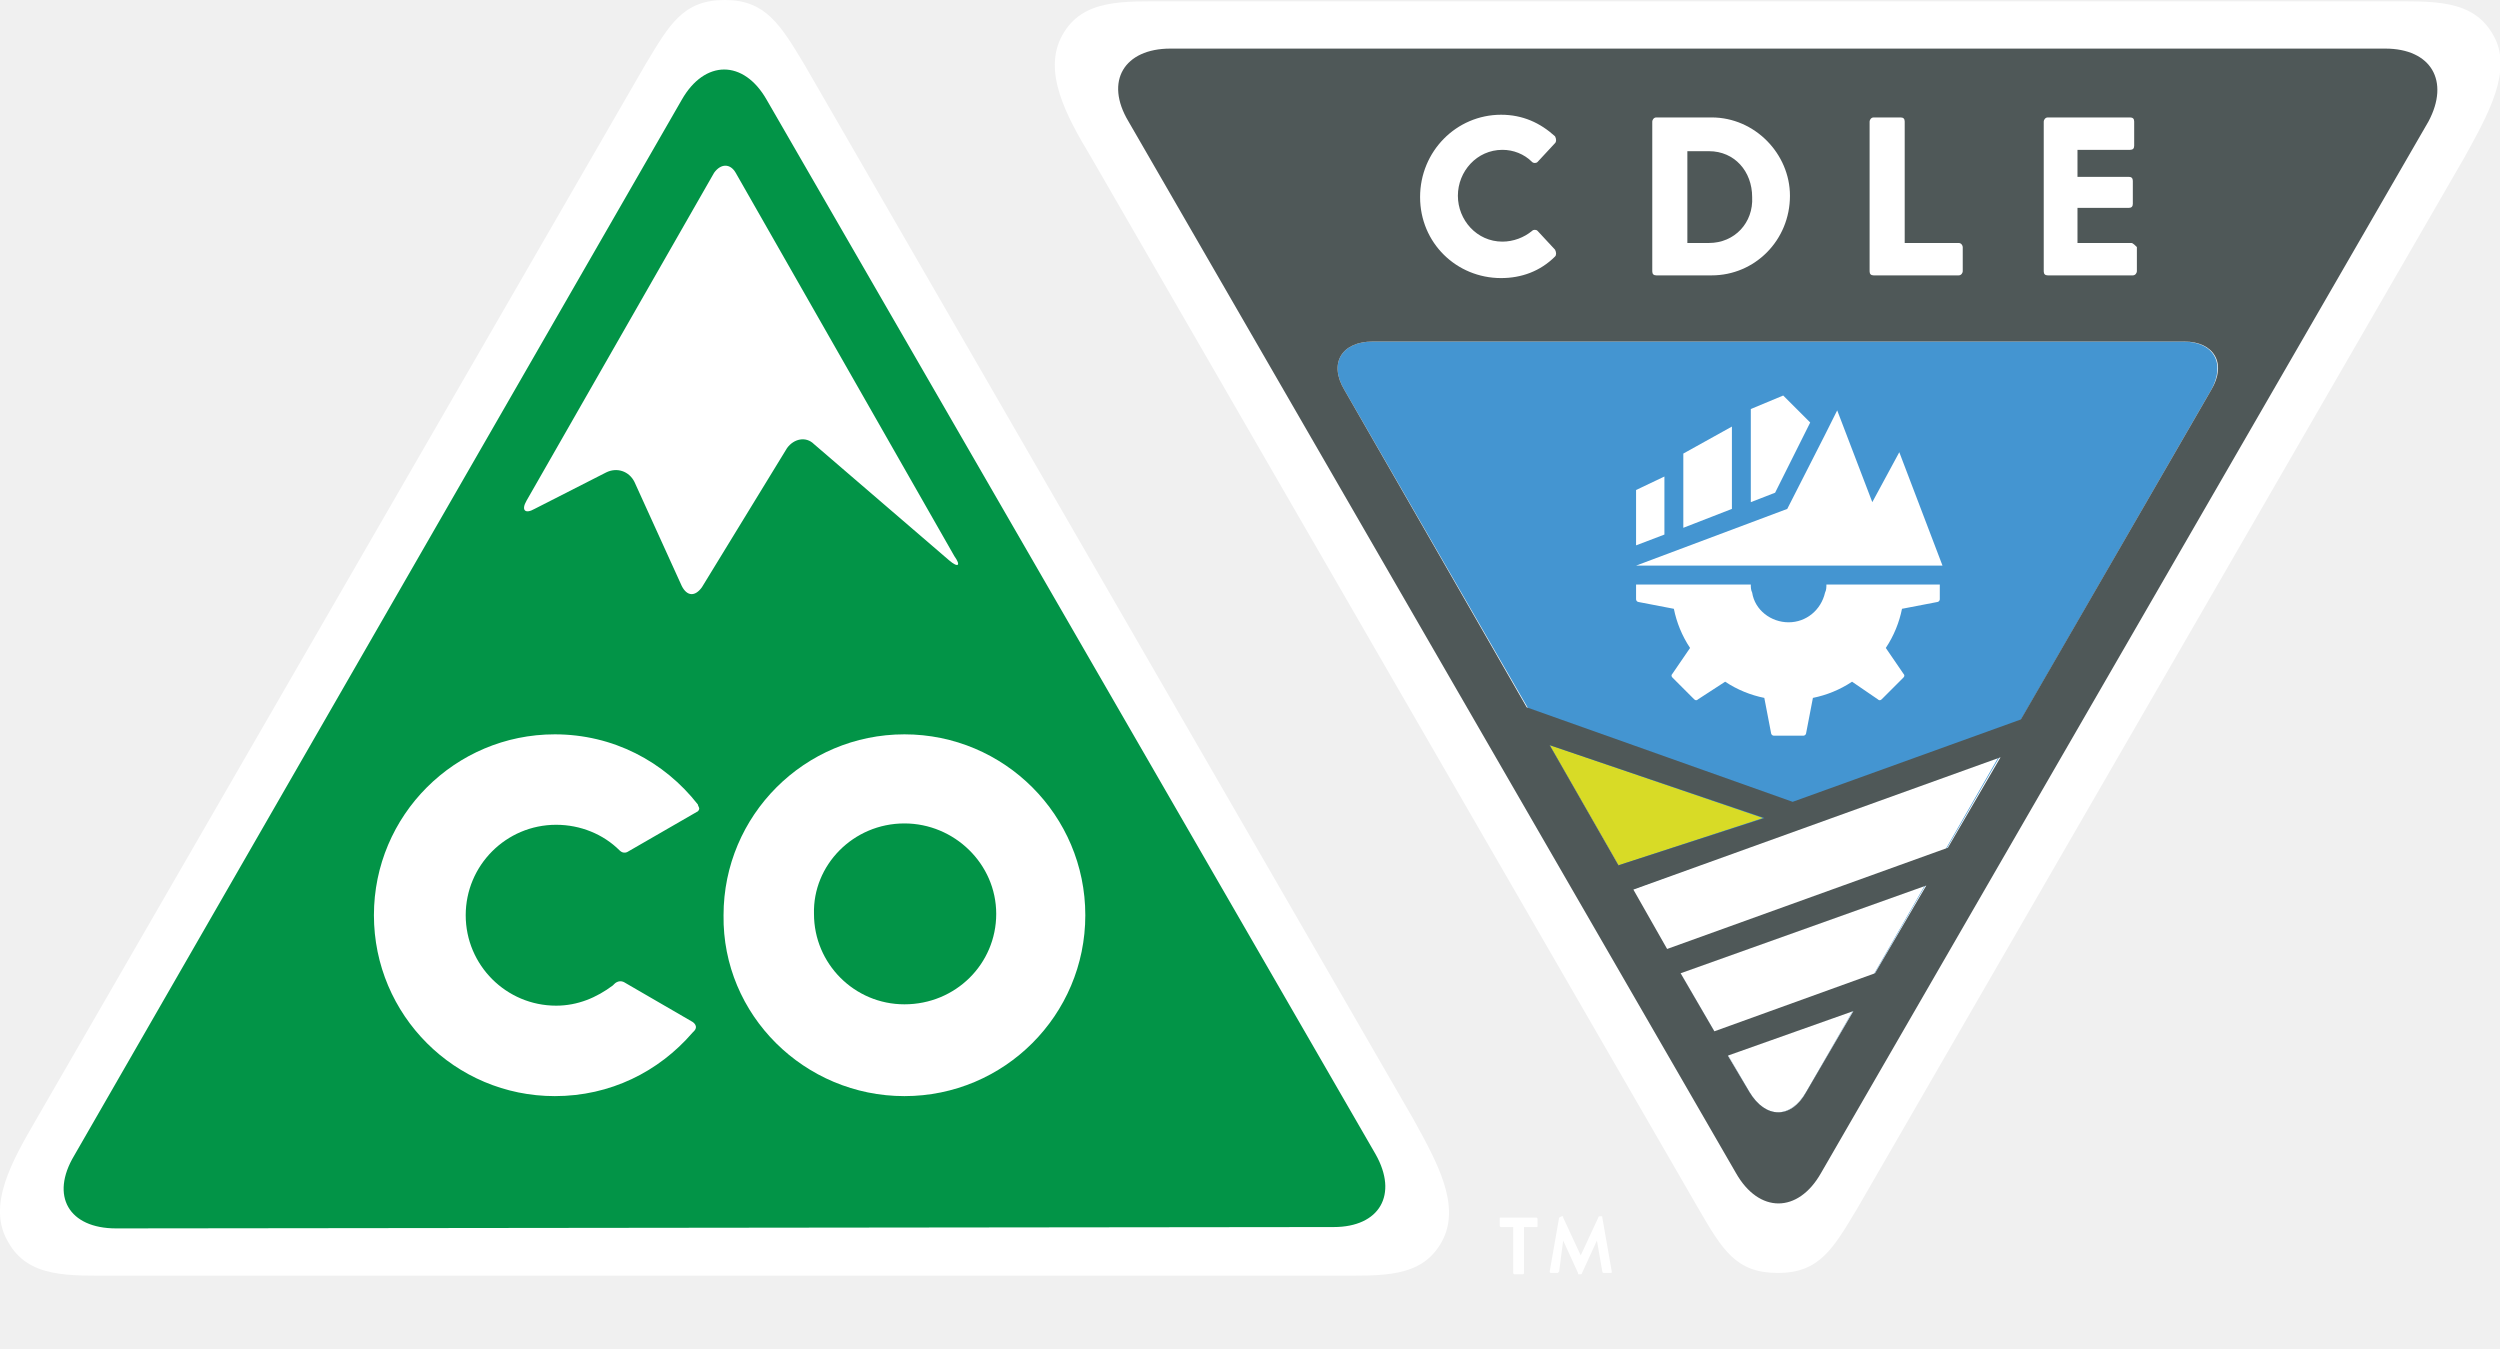
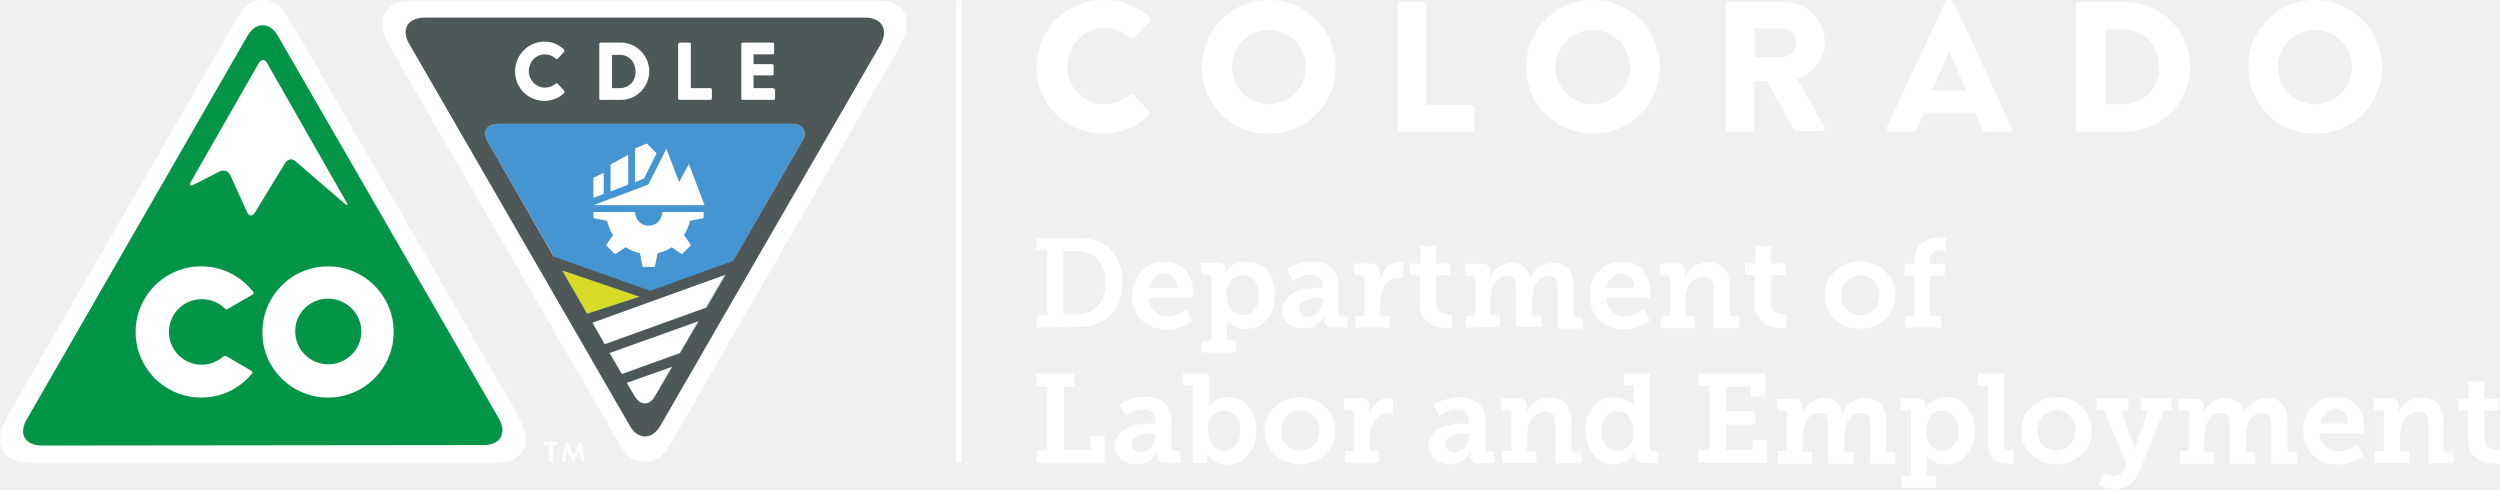
- <svg xmlns="http://www.w3.org/2000/svg" version="1.1" id="Layer_1" x="0px" y="0px" viewBox="0 0 185.2 99.9" style="enable-background:new 0 0 185.2 99.9;" xml:space="preserve">
+ <svg xmlns="http://www.w3.org/2000/svg" version="1.1" id="Layer_1" x="0px" y="0px" viewBox="0 0 510.6 99.9" style="enable-background:new 0 0 510.6 99.9;" xml:space="preserve">
  <style type="text/css">
	.st0{fill:#FFFFFF;}
	.st1{fill:#4495D1;}
	.st2{fill:#D8DB26;}
	.st3{fill:#4F5858;}
	.st4{fill:#029447;}
</style>
  <g id="logo_lockups">
</g>
-   <path class="st0" d="M184.7,2.6c-1.5-2.7-4.5-2.5-8-2.5h-90c-3.5,0-6.5-0.2-8,2.5s0.3,6,2.1,9l45,77.9c1.8,3.1,2.8,4.8,5.9,4.8  s4.1-1.8,5.9-4.8l45-77.9C184.3,8.5,186.2,5.2,184.7,2.6z" />
-   <g>
+   <g id="width_guide">
    <g>
-       <path class="st1" d="M161.7,25.3c2.3,0,3.2,1.6,2.1,3.6l-30,52c-1.2,2-3,2-4.2,0l-30-52c-1.2-2-0.2-3.6,2.1-3.6    C101.7,25.3,161.7,25.3,161.7,25.3z" />
-       <polygon class="st2" points="114.8,55.2 119.9,64.1 130.6,60.6   " />
-       <path class="st0" d="M120.9,65.9l8.7,15c1.2,2,3,2,4.2,0L148.1,56L120.9,65.9z" />
-       <path class="st3" d="M176.7,3.6h-90c-3.4,0-4.9,2.4-3.1,5.4l45,77.9c1.7,3,4.6,3,6.3,0l45-77.9C181.5,6,180.1,3.6,176.7,3.6     M138.9,72.1L127,76.4l-2.5-4.3l18.2-6.5L138.9,72.1z M144.3,62.8l-20.8,7.5l-2.5-4.4l27.2-9.8L144.3,62.8z M119.9,64.1l-5.1-8.9    l15.9,5.4L119.9,64.1z M133.8,80.9c-1.1,2-3,2-4.2,0l-1.6-2.7l9.3-3.3L133.8,80.9z M163.8,28.9l-14.1,24.4l-16.9,6.1l-19.7-7    L99.6,28.9c-1.2-2-0.2-3.6,2.1-3.6h60.1C164,25.3,165,26.9,163.8,28.9" />
+       <path class="st0" d="M184.7,2.6c-1.5-2.7-4.5-2.5-8-2.5h-90c-3.5,0-6.5-0.2-8,2.5s0.3,6,2.1,9l45,77.9c1.8,3.1,2.8,4.8,5.9,4.8    s4.1-1.8,5.9-4.8l45-77.9C184.3,8.5,186.2,5.2,184.7,2.6z" />
      <g>
-         <polygon class="st0" points="134.1,31.3 131.5,36.5 129.7,37.2 129.7,30.3 132.1,29.3    " />
-         <polygon class="st0" points="128.3,31.6 128.3,37.7 124.7,39.1 124.7,33.6    " />
-         <polygon class="st0" points="123.3,35.3 123.3,39.6 121.2,40.4 121.2,36.3    " />
-         <path class="st0" d="M135.3,43.3c0,0.2,0,0.4-0.1,0.6c-0.3,1.3-1.4,2.2-2.7,2.2s-2.5-0.9-2.7-2.2c-0.1-0.2-0.1-0.4-0.1-0.6h-8.5     v1.1c0,0.1,0.1,0.2,0.2,0.2l2.6,0.5c0.2,1,0.6,2,1.2,2.9l-1.3,1.9c-0.1,0.1-0.1,0.2,0,0.3l1.6,1.6c0.1,0.1,0.2,0.1,0.3,0l2-1.3     c0.9,0.6,1.9,1,2.9,1.2l0.5,2.6c0,0.1,0.1,0.2,0.2,0.2h2.2c0.1,0,0.2-0.1,0.2-0.2l0.5-2.6c1-0.2,2-0.6,2.9-1.2l1.9,1.3     c0.1,0.1,0.2,0.1,0.3,0l1.6-1.6c0.1-0.1,0.1-0.2,0-0.3l-1.3-1.9c0.6-0.9,1-1.9,1.2-2.9l2.6-0.5c0.1,0,0.2-0.1,0.2-0.2v-1.1H135.3     z" />
-         <polygon class="st0" points="143.9,41.9 121.2,41.9 132.4,37.7 135.2,32.2 136.1,30.4 138.7,37.2 140.7,33.5    " />
+         <g>
+           <path class="st1" d="M161.7,25.3c2.3,0,3.2,1.6,2.1,3.6l-30,52c-1.2,2-3,2-4.2,0l-30-52c-1.2-2-0.2-3.6,2.1-3.6      C101.7,25.3,161.7,25.3,161.7,25.3z" />
+           <polygon class="st2" points="114.8,55.2 119.9,64.1 130.6,60.6     " />
+           <path class="st0" d="M120.9,65.9l8.7,15c1.2,2,3,2,4.2,0L148.1,56L120.9,65.9z" />
+           <path class="st3" d="M176.7,3.6h-90c-3.4,0-4.9,2.4-3.1,5.4l45,77.9c1.7,3,4.6,3,6.3,0l45-77.9C181.5,6,180.1,3.6,176.7,3.6       M138.9,72.1L127,76.4l-2.5-4.3l18.2-6.5L138.9,72.1z M144.3,62.8l-20.8,7.5l-2.5-4.4l27.2-9.8L144.3,62.8z M119.9,64.1      l-5.1-8.9l15.9,5.4L119.9,64.1z M133.8,80.9c-1.1,2-3,2-4.2,0l-1.6-2.7l9.3-3.3L133.8,80.9z M163.8,28.9l-14.1,24.4l-16.9,6.1      l-19.7-7L99.6,28.9c-1.2-2-0.2-3.6,2.1-3.6h60.1C164,25.3,165,26.9,163.8,28.9" />
+           <g>
+             <polygon class="st0" points="134.1,31.3 131.5,36.5 129.7,37.2 129.7,30.3 132.1,29.3      " />
+             <polygon class="st0" points="128.3,31.6 128.3,37.7 124.7,39.1 124.7,33.6      " />
+             <polygon class="st0" points="123.3,35.3 123.3,39.6 121.2,40.4 121.2,36.3      " />
+             <path class="st0" d="M135.3,43.3c0,0.2,0,0.4-0.1,0.6c-0.3,1.3-1.4,2.2-2.7,2.2s-2.5-0.9-2.7-2.2c-0.1-0.2-0.1-0.4-0.1-0.6       h-8.5v1.1c0,0.1,0.1,0.2,0.2,0.2l2.6,0.5c0.2,1,0.6,2,1.2,2.9l-1.3,1.9c-0.1,0.1-0.1,0.2,0,0.3l1.6,1.6c0.1,0.1,0.2,0.1,0.3,0       l2-1.3c0.9,0.6,1.9,1,2.9,1.2l0.5,2.6c0,0.1,0.1,0.2,0.2,0.2h2.2c0.1,0,0.2-0.1,0.2-0.2l0.5-2.6c1-0.2,2-0.6,2.9-1.2l1.9,1.3       c0.1,0.1,0.2,0.1,0.3,0l1.6-1.6c0.1-0.1,0.1-0.2,0-0.3l-1.3-1.9c0.6-0.9,1-1.9,1.2-2.9l2.6-0.5c0.1,0,0.2-0.1,0.2-0.2v-1.1       H135.3z" />
+             <polygon class="st0" points="143.9,41.9 121.2,41.9 132.4,37.7 135.2,32.2 136.1,30.4 138.7,37.2 140.7,33.5      " />
+           </g>
+         </g>
+         <g>
+           <path class="st0" d="M111.3,11.1c0.8,0,1.6,0.3,2.2,0.9c0.1,0.1,0.3,0.1,0.4,0l1.3-1.4c0.1-0.1,0.1-0.3,0-0.5      c-1.1-1-2.4-1.6-4-1.6c-3.3,0-6,2.7-6,6.1s2.7,6,6,6c1.5,0,2.9-0.5,4-1.6c0.1-0.1,0.1-0.3,0-0.5l-1.3-1.4      c-0.1-0.1-0.3-0.1-0.4,0c-0.6,0.5-1.4,0.8-2.2,0.8c-1.9,0-3.3-1.6-3.3-3.4S109.4,11.1,111.3,11.1z" />
+           <path class="st0" d="M145.1,18h-4V9c0-0.2-0.1-0.3-0.3-0.3h-2c-0.2,0-0.3,0.2-0.3,0.3v11.1c0,0.2,0.1,0.3,0.3,0.3h6.3      c0.2,0,0.3-0.2,0.3-0.3v-1.8C145.4,18.2,145.3,18,145.1,18z" />
+           <path class="st0" d="M126.8,8.7h-4.1c-0.2,0-0.3,0.2-0.3,0.3v11.1c0,0.2,0.1,0.3,0.3,0.3h4.1c3.2,0,5.8-2.6,5.8-5.9      C132.6,11.4,130,8.7,126.8,8.7z M126.6,18H125v-6.8h1.6c1.9,0,3.2,1.5,3.2,3.4C129.9,16.5,128.5,18,126.6,18z" />
+           <path class="st0" d="M157.9,18h-4v-2.6h3.8c0.2,0,0.3-0.1,0.3-0.3v-1.7c0-0.2-0.1-0.3-0.3-0.3h-3.8v-2h3.9      c0.2,0,0.3-0.1,0.3-0.3V9c0-0.2-0.1-0.3-0.3-0.3h-4.2h-1.8h-0.1c-0.2,0-0.3,0.2-0.3,0.3v11.1c0,0.2,0.1,0.3,0.3,0.3h6.3      c0.2,0,0.3-0.2,0.3-0.3v-1.8C158.2,18.2,158,18,157.9,18z" />
+         </g>
      </g>
-     </g>
-     <g>
-       <path class="st0" d="M111.3,11.1c0.8,0,1.6,0.3,2.2,0.9c0.1,0.1,0.3,0.1,0.4,0l1.3-1.4c0.1-0.1,0.1-0.3,0-0.5    c-1.1-1-2.4-1.6-4-1.6c-3.3,0-6,2.7-6,6.1s2.7,6,6,6c1.5,0,2.9-0.5,4-1.6c0.1-0.1,0.1-0.3,0-0.5l-1.3-1.4c-0.1-0.1-0.3-0.1-0.4,0    c-0.6,0.5-1.4,0.8-2.2,0.8c-1.9,0-3.3-1.6-3.3-3.4S109.4,11.1,111.3,11.1z" />
-       <path class="st0" d="M145.1,18h-4V9c0-0.2-0.1-0.3-0.3-0.3h-2c-0.2,0-0.3,0.2-0.3,0.3v11.1c0,0.2,0.1,0.3,0.3,0.3h6.3    c0.2,0,0.3-0.2,0.3-0.3v-1.8C145.4,18.2,145.3,18,145.1,18z" />
-       <path class="st0" d="M126.8,8.7h-4.1c-0.2,0-0.3,0.2-0.3,0.3v11.1c0,0.2,0.1,0.3,0.3,0.3h4.1c3.2,0,5.8-2.6,5.8-5.9    C132.6,11.4,130,8.7,126.8,8.7z M126.6,18H125v-6.8h1.6c1.9,0,3.2,1.5,3.2,3.4C129.9,16.5,128.5,18,126.6,18z" />
-       <path class="st0" d="M157.9,18h-4v-2.6h3.8c0.2,0,0.3-0.1,0.3-0.3v-1.7c0-0.2-0.1-0.3-0.3-0.3h-3.8v-2h3.9c0.2,0,0.3-0.1,0.3-0.3    V9c0-0.2-0.1-0.3-0.3-0.3h-4.2h-1.8h-0.1c-0.2,0-0.3,0.2-0.3,0.3v11.1c0,0.2,0.1,0.3,0.3,0.3h6.3c0.2,0,0.3-0.2,0.3-0.3v-1.8    C158.2,18.2,158,18,157.9,18z" />
+       <g>
+         <path class="st0" d="M112.1,90.9h-0.9c-0.1,0-0.1-0.1-0.1-0.1v-0.5c0-0.1,0-0.1,0.1-0.1h2.6c0.1,0,0.1,0.1,0.1,0.1v0.5     c0,0.1,0,0.1-0.1,0.1h-0.9v3.4c0,0.1-0.1,0.1-0.1,0.1h-0.6c-0.1,0-0.1-0.1-0.1-0.1V90.9z" />
+         <path class="st0" d="M115.5,90.2C115.5,90.1,115.5,90.1,115.5,90.2l0.2-0.1c0.1,0,0.1,0,0.1,0.1l1.3,2.8l0,0l1.3-2.8     c0,0,0-0.1,0.1-0.1h0.1c0.1,0,0.1,0,0.1,0.1l0.7,4c0,0.1,0,0.1-0.1,0.1h-0.5c-0.1,0-0.1-0.1-0.1-0.1l-0.4-2.3l0,0l-1.1,2.4     c0,0,0,0.1-0.1,0.1H117c-0.1,0-0.1,0-0.1-0.1l-1.1-2.4l0,0l-0.3,2.3l-0.1,0.1h-0.5c-0.1,0-0.1-0.1-0.1-0.1L115.5,90.2z" />
+       </g>
+       <g>
+         <path class="st0" d="M104.7,82.9L59.6,4.8c-1.8-3-2.9-4.8-5.9-4.8c-3.1,0-4.1,1.8-5.9,4.8L2.7,82.9C0.9,86-1,89.3,0.6,92     c1.5,2.7,4.5,2.5,8,2.5h90.2c3.6,0,6.5,0.2,8-2.5C108.3,89.3,106.4,86,104.7,82.9z M102.6,88.1c0-0.8-0.2-1.7-0.7-2.6L56.8,7.4     c-1.7-3-4.6-3-6.3,0L5.4,85.5c-0.3,0.6-0.5,1.1-0.6,1.6c-0.1,0.3-0.1,0.7-0.1,1c0-0.3,0-0.6,0.1-1c0.1-0.5,0.3-1.1,0.6-1.6     L50.5,7.4c0.9-1.5,2-2.2,3.1-2.2s2.3,0.7,3.1,2.2l45.1,78.1C102.4,86.5,102.7,87.4,102.6,88.1z" />
+         <g>
+           <path class="st4" d="M8.6,91c-3.5,0-4.9-2.4-3.1-5.4l45-78.2c1.7-3,4.6-3,6.3,0l45.1,78.1c1.7,3,0.3,5.4-3.1,5.4L8.6,91L8.6,91z      " />
+         </g>
+         <path class="st0" d="M39,37.1c-0.4,0.7-0.1,1,0.6,0.6l5.3-2.7c0.8-0.4,1.7-0.1,2.1,0.7l3.5,7.7c0.4,0.8,1,0.8,1.5,0.1l6.3-10.3     c0.5-0.7,1.4-0.9,2-0.3l10,8.6c0.7,0.6,0.9,0.4,0.4-0.3L54.5,12.8c-0.4-0.7-1.1-0.7-1.6,0L39,37.1z" />
+         <path class="st0" d="M51.7,60.1c0,0,0.1-0.1,0.1-0.2c0-0.1-0.1-0.2-0.1-0.3c-2.5-3.2-6.3-5.2-10.6-5.2c-7.4,0-13.4,6-13.4,13.4     s6,13.4,13.4,13.4c4.1,0,7.7-1.8,10.2-4.7c0,0,0,0,0.1-0.1c0.4-0.4-0.1-0.7-0.1-0.7l-5-2.9c0,0-0.4-0.3-0.8,0.1L45.4,73     c-1.2,0.9-2.6,1.5-4.2,1.5c-3.7,0-6.7-3-6.7-6.7s3-6.7,6.7-6.7c1.8,0,3.5,0.7,4.7,1.9l0,0c0.3,0.3,0.6,0.1,0.6,0.1L51.7,60.1" />
+         <path class="st0" d="M67,61c3.7,0,6.8,3,6.8,6.7s-3,6.7-6.8,6.7c-3.7,0-6.7-3-6.7-6.7C60.2,64.1,63.2,61,67,61 M67,81.2     c7.4,0,13.4-6,13.4-13.4s-6-13.4-13.4-13.4s-13.4,6-13.4,13.4C53.5,75.2,59.6,81.2,67,81.2" />
+       </g>
+       <g>
+         <path class="st0" d="M225.6,5.7c1.9,0,3.7,0.7,5.1,1.9c0.3,0.3,0.7,0.3,1,0l3-3.1c0.3-0.3,0.3-0.8,0-1.1C232,1.2,229.2,0,225.4,0     c-7.6,0-13.7,6.1-13.7,13.7s6.1,13.6,13.7,13.6c3.4,0,6.6-1.2,9.2-3.7c0.3-0.3,0.3-0.8,0-1l-3-3.1c-0.2-0.3-0.7-0.3-1,0     c-1.4,1.2-3.3,1.8-5.1,1.8c-4.3,0-7.5-3.5-7.5-7.7C218.1,9.3,221.3,5.7,225.6,5.7" />
+         <path class="st0" d="M259.1,0c-7.6,0-13.6,6.1-13.6,13.7s6,13.6,13.6,13.6s13.7-6,13.7-13.6C272.8,6.1,266.7,0,259.1,0      M259.1,21.3c-4.1,0-7.5-3.4-7.5-7.6s3.4-7.6,7.5-7.6c4.2,0,7.6,3.5,7.6,7.6S263.3,21.3,259.1,21.3" />
+         <path class="st0" d="M300.5,21.4h-9.2V1.1c0-0.4-0.3-0.7-0.7-0.7h-4.5c-0.4,0-0.7,0.3-0.7,0.7v25.1c0,0.4,0.3,0.7,0.7,0.7h14.4     c0.4,0,0.7-0.3,0.7-0.7v-4.1C301.3,21.7,301,21.4,300.5,21.4" />
+         <path class="st0" d="M325.3,0c-7.6,0-13.6,6.1-13.6,13.7s6,13.6,13.6,13.6s13.7-6,13.7-13.6S332.9,0,325.3,0 M325.3,21.3     c-4.1,0-7.6-3.4-7.6-7.6s3.4-7.6,7.6-7.6s7.6,3.5,7.6,7.6S329.5,21.3,325.3,21.3" />
+         <path class="st0" d="M367.1,16.2c3.3-1.3,5.6-4.1,5.6-7.6c0-4.5-3.7-8.2-8.3-8.2h-11.3c-0.4,0-0.7,0.3-0.7,0.7v25.1     c0,0.4,0.3,0.7,0.7,0.7h4.5c0.4,0,0.7-0.3,0.7-0.7v-9.7h2.6l5.4,10c0.1,0.2,0.3,0.3,0.6,0.3h5c0.6,0,0.9-0.6,0.6-1.1L367.1,16.2z      M364,11.7h-5.6V5.8h5.6c1.6,0,2.9,1.3,2.9,2.9S365.5,11.7,364,11.7" />
+         <path class="st0" d="M434,0.4h-9.3c-0.4,0-0.7,0.3-0.7,0.7v25.1c0,0.4,0.3,0.7,0.7,0.7h9.3c7.3,0,13.3-5.9,13.3-13.3     C447.3,6.3,441.3,0.4,434,0.4 M433.6,21.3H430V6h3.6c4.3,0,7.4,3.4,7.4,7.7C441,17.9,437.9,21.3,433.6,21.3" />
+         <path class="st0" d="M472.8,0c-7.6,0-13.6,6.1-13.6,13.7s6,13.6,13.6,13.6s13.7-6,13.7-13.6C486.4,6.1,480.4,0,472.8,0      M472.8,21.3c-4.1,0-7.6-3.4-7.6-7.6s3.4-7.6,7.6-7.6s7.6,3.5,7.6,7.6S477,21.3,472.8,21.3" />
+         <path class="st0" d="M399,0.4c-0.1-0.2-0.4-0.4-0.6-0.4H398c-0.3,0-0.5,0.2-0.7,0.4l-11.9,25.5c-0.2,0.5,0.1,1,0.6,1h4.2     c0.8,0,1.1-0.2,1.4-0.9l1.4-3h10.3l1.4,3c0.4,0.8,0.5,0.9,1.3,0.9h4.2c0.6,0,0.9-0.5,0.6-1L399,0.4z M394.6,18.5l3.5-8l3.5,8     H394.6z" />
+       </g>
+       <g>
+         <path class="st0" d="M211.7,66.9v-2.5h2.2V51.1h-2.2v-2.5h7.9c1.6,0,2.9,0.2,3.8,0.4c3.6,1.1,5.9,4.3,5.9,8.7     c0,4.3-2.1,7.4-5.7,8.6c-1,0.4-2.4,0.5-4,0.5L211.7,66.9L211.7,66.9z M217.2,64.2h2.2c1.2,0,2.2-0.2,3-0.5c2.1-0.8,3.4-3,3.4-6     s-1.3-5.2-3.5-6c-0.7-0.3-1.6-0.4-2.9-0.4h-2.2V64.2z" />
+         <path class="st0" d="M233.1,55.4c1.2-1.3,2.8-1.9,4.8-1.9c1.8,0,3.3,0.6,4.3,1.8s1.5,2.7,1.5,4.5l-0.1,1.1h-9.1     c0.2,2.3,1.9,3.7,3.9,3.7c1.3,0,2.7-0.6,3.3-1.1l0.5-0.3l1.3,2.3l-0.7,0.5c-0.3,0.2-0.9,0.5-1.8,0.8c-0.9,0.3-1.9,0.5-2.8,0.5     c-2.1,0-3.8-0.7-5.1-2s-1.9-3-1.9-4.9C231.3,58.3,231.9,56.6,233.1,55.4z M240.4,58.8c0-1.8-1.1-2.9-2.5-2.9     c-1.6,0-2.9,1.1-3.2,2.9H240.4z" />
+         <path class="st0" d="M245.5,69.6h1.9V56.7c0-0.4-0.2-0.6-0.6-0.6h-1.5v-2.4h3.4c1.1,0,1.6,0.4,1.6,1.2V55v0.6h0.1     c0.1-0.1,0.1-0.3,0.6-0.8c0.6-0.7,1.8-1.4,3.6-1.4c1.8,0,3.2,0.6,4.2,1.9c1.1,1.3,1.6,2.9,1.6,5s-0.6,3.7-1.7,5s-2.5,1.9-4.3,1.9     c-1.5,0-2.9-0.8-3.4-1.4l-0.4-0.5h-0.1c0.1,0.3,0.1,0.7,0.1,1.1v3.1h1.9V72h-7.1L245.5,69.6L245.5,69.6z M251.4,63.2     c0.6,0.8,1.4,1.2,2.4,1.2c1.9,0,3.3-1.6,3.3-4.1s-1.3-4.1-3.3-4.1c-1.9,0-3.3,1.4-3.3,4.1C250.6,61.5,250.9,62.4,251.4,63.2z" />
+         <path class="st0" d="M263.9,59.9c0.5-0.3,1.2-0.5,1.9-0.7c1.5-0.4,2.4-0.4,3.5-0.4h0.8v-0.4c0-1.5-0.8-2.3-2.4-2.3     c-1.2,0-2.6,0.5-3.2,0.9l-0.5,0.3l-1.2-2.3c0.2-0.1,0.4-0.3,0.6-0.4c0.3-0.2,0.9-0.4,1.8-0.7s1.8-0.5,2.8-0.5     c3.5,0,5.4,1.8,5.4,5.2v5.3c0,0.4,0.2,0.6,0.6,0.6h1.2v2.4h-3.1c-1.1,0-1.7-0.6-1.7-1.4v-0.2l0.1-0.7h-0.1     c-0.1,0.1-0.1,0.3-0.6,0.9c-0.6,0.7-1.7,1.6-3.6,1.6c-1.2,0-2.2-0.3-3.1-1s-1.3-1.7-1.3-3C262,61.7,262.9,60.5,263.9,59.9z      M267.2,64.7c0.8,0,1.5-0.4,2.1-1.1c0.6-0.7,0.9-1.6,0.9-2.4v-0.4h-0.5c-0.8,0-1.6,0.1-2.7,0.4c-1,0.2-1.7,0.9-1.7,1.8     C265.3,64,266,64.7,267.2,64.7z" />
+         <path class="st0" d="M276.8,66.9v-2.4h1.9v-7.7c0-0.4-0.2-0.6-0.6-0.6h-1.5v-2.4h3.4c1.2,0,1.8,0.5,1.8,1.6v0.8l-0.1,0.8h0.1     c0.6-2,2.2-3.4,4.2-3.4l0.6,0.1v3.2c-0.2,0-0.5-0.1-0.8-0.1c-1.3,0-2.2,0.5-2.9,1.4c-0.6,0.9-1,2.1-1,3.4v2.9h1.9v2.4H276.8z" />
+         <path class="st0" d="M290,56.2h-2v-2.4h2.1v-3.6h3.2v3.6h3v2.4h-3v5.5c0,2.2,1.7,2.5,2.6,2.5h0.6v2.7c-0.3,0.1-0.6,0.1-1,0.1     c-0.9,0-1.7-0.1-2.7-0.5c-1.5-0.6-2.8-1.8-2.8-4.5L290,56.2L290,56.2z" />
+         <path class="st0" d="M299.4,66.9v-2.4h1.9v-7.7c0-0.4-0.2-0.5-0.6-0.5h-1.5v-2.4h3.4c1.2,0,1.7,0.5,1.7,1.5V56l-0.1,0.6h0.1     c0.7-1.5,2.5-2.9,4.5-2.9s3.2,1,3.7,2.9h0.1c0.7-1.6,2.6-2.9,4.6-2.9c2.8,0,4.2,1.7,4.2,5v6h1.9v2.4h-5.2V59     c0-1.7-0.4-2.6-1.8-2.6c-1.1,0-1.9,0.5-2.5,1.4s-0.9,2-0.9,3.3v3.3h1.9v2.4h-5.2V59c0-1.7-0.4-2.6-1.8-2.6     c-1.1,0-1.9,0.5-2.5,1.4c-0.6,1-0.9,2.1-0.9,3.4v3.2h1.9v2.4L299.4,66.9L299.4,66.9z" />
+         <path class="st0" d="M326.5,55.4c1.2-1.3,2.8-1.9,4.8-1.9c1.8,0,3.3,0.6,4.3,1.8s1.5,2.7,1.5,4.5l-0.1,1.1h-9     c0.2,2.3,1.9,3.7,3.9,3.7c1.3,0,2.7-0.6,3.3-1.1l0.5-0.3l1.3,2.3l-0.7,0.5c-0.3,0.2-0.9,0.5-1.8,0.8s-1.9,0.5-2.8,0.5     c-2.1,0-3.8-0.7-5.1-2c-1.3-1.3-1.9-3-1.9-4.9C324.7,58.3,325.3,56.6,326.5,55.4z M333.8,58.8c0-1.8-1.1-2.9-2.5-2.9     c-1.6,0-2.9,1.1-3.2,2.9H333.8z" />
+         <path class="st0" d="M339.2,66.9v-2.4h1.9v-7.7c0-0.4-0.2-0.6-0.6-0.6H339v-2.4h3.4c1.1,0,1.7,0.5,1.7,1.5v0.6l-0.1,0.6h0.1     c0.1-0.3,0.5-0.9,1.2-1.6c0.7-0.7,2.1-1.3,3.6-1.3c2.9,0,4.4,1.7,4.4,5v6h1.9V67H350v-7.8c0-1.8-0.5-2.7-2.1-2.7     c-1.1,0-2,0.5-2.7,1.4s-1,2-1,3.2v3.5h1.9V67h-6.9V66.9z" />
+         <path class="st0" d="M358.4,56.2h-2v-2.4h2.1v-3.6h3.2v3.6h3v2.4h-3v5.5c0,2.2,1.7,2.5,2.6,2.5h0.6v2.7c-0.3,0.1-0.6,0.1-1,0.1     c-0.9,0-1.7-0.1-2.7-0.5c-1.5-0.6-2.8-1.8-2.8-4.5L358.4,56.2L358.4,56.2z" />
+         <path class="st0" d="M374.8,65.2c-1.4-1.3-2.1-3-2.1-4.9c0-2,0.7-3.6,2.1-4.9c1.4-1.3,3.1-2,5.1-2s3.7,0.6,5.1,2     c1.4,1.3,2.1,2.9,2.1,4.9s-0.7,3.6-2.1,4.9s-3.1,1.9-5.1,1.9C377.9,67.2,376.2,66.5,374.8,65.2z M377.2,63.3     c0.7,0.7,1.7,1.1,2.8,1.1c1.1,0,2-0.4,2.8-1.1c0.7-0.8,1.1-1.8,1.1-3s-0.4-2.2-1.1-2.9c-0.7-0.8-1.7-1.2-2.8-1.2     c-1.1,0-2,0.4-2.8,1.2c-0.7,0.8-1.1,1.8-1.1,2.9C376,61.5,376.4,62.5,377.2,63.3z" />
+         <path class="st0" d="M389.1,66.9v-2.4h1.9v-8.2h-2v-2.4h2v-0.6c0-1.6,0.6-2.9,1.3-3.5c0.4-0.3,0.8-0.6,1.3-0.8     c1-0.4,1.7-0.5,2.5-0.5l1.3,0.1v2.6c-0.2-0.1-0.6-0.1-1-0.1c-1.5,0-2.2,0.7-2.2,2.1v0.7h3v2.4h-3v8.2h2.2v2.4H389.1z" />
+         <path class="st0" d="M211.7,94.5V92h2.2V79h-2.2v-2.7h7.8V79h-2.2v12.9h5.4V89h2.9v5.5H211.7z" />
+         <path class="st0" d="M229.8,87.6c0.5-0.3,1.2-0.5,1.9-0.7c1.5-0.4,2.4-0.4,3.5-0.4h0.8V86c0-1.5-0.8-2.3-2.4-2.3     c-1.2,0-2.6,0.5-3.2,0.9l-0.5,0.3l-1.2-2.3c0.2-0.1,0.4-0.3,0.6-0.4c0.3-0.2,0.9-0.4,1.8-0.7c0.9-0.3,1.8-0.5,2.8-0.5     c3.5,0,5.4,1.8,5.4,5.2v5.3c0,0.4,0.2,0.6,0.6,0.6h1.2v2.4H238c-1.1,0-1.7-0.6-1.7-1.4V93l0.1-0.7h-0.1c-0.1,0.1-0.1,0.3-0.6,0.9     c-0.6,0.7-1.7,1.6-3.6,1.6c-1.2,0-2.2-0.3-3.1-1c-0.8-0.7-1.3-1.7-1.3-3C227.8,89.3,228.7,88.2,229.8,87.6z M233,92.4     c0.8,0,1.5-0.4,2.1-1.1s0.9-1.6,0.9-2.4v-0.4h-0.5c-0.8,0-1.6,0.1-2.7,0.4c-1,0.2-1.7,0.9-1.7,1.8     C231.1,91.6,231.9,92.4,233,92.4z" />
+         <path class="st0" d="M243.6,94.5V78.7h-2v-2.4h5.3V82l-0.1,1.1h0.1c0.1-0.1,0.1-0.2,0.6-0.7c0.6-0.6,1.7-1.3,3.3-1.3     c1.8,0,3.2,0.6,4.2,1.9c1.1,1.3,1.6,2.9,1.6,5s-0.6,3.7-1.7,5c-1.1,1.3-2.6,1.9-4.4,1.9c-2.2,0-3.5-1.3-3.8-1.9l-0.1-0.2h-0.1     c0,0.3,0.1,0.6,0.1,1v0.8L243.6,94.5L243.6,94.5z M247.6,90.9c0.6,0.8,1.4,1.2,2.4,1.2c1.9,0,3.3-1.6,3.3-4.1s-1.3-4.1-3.3-4.1     c-1.9,0-3.3,1.4-3.3,4.1C246.8,89.2,247,90.1,247.6,90.9z" />
+         <path class="st0" d="M260.4,92.9c-1.4-1.3-2.1-3-2.1-4.9c0-2,0.7-3.6,2.1-4.9s3.1-2,5.1-2s3.7,0.6,5.1,2c1.4,1.3,2.1,2.9,2.1,4.9     s-0.7,3.6-2.1,4.9s-3.1,1.9-5.1,1.9S261.8,94.2,260.4,92.9z M262.8,90.9c0.7,0.7,1.7,1.1,2.8,1.1c1.1,0,2-0.4,2.8-1.1     c0.7-0.8,1.1-1.8,1.1-3s-0.4-2.2-1.1-2.9c-0.7-0.8-1.7-1.2-2.8-1.2c-1.1,0-2,0.4-2.8,1.2c-0.7,0.8-1.1,1.8-1.1,2.9     C261.6,89.2,262,90.2,262.8,90.9z" />
+         <path class="st0" d="M274.7,94.5v-2.4h1.9v-7.7c0-0.4-0.2-0.6-0.6-0.6h-1.5v-2.4h3.4c1.2,0,1.8,0.5,1.8,1.6v0.8l-0.1,0.8h0.1     c0.6-2,2.2-3.4,4.2-3.4l0.6,0.1v3.2c-0.2,0-0.5-0.1-0.8-0.1c-1.3,0-2.2,0.5-2.9,1.4c-0.6,0.9-1,2.1-1,3.4v2.9h1.9v2.4     C281.7,94.5,274.7,94.5,274.7,94.5z" />
+         <path class="st0" d="M293.8,87.6c0.5-0.3,1.2-0.5,1.9-0.7c1.5-0.4,2.4-0.4,3.5-0.4h0.8V86c0-1.5-0.8-2.3-2.4-2.3     c-1.2,0-2.6,0.5-3.2,0.9L294,85l-1.2-2.3c0.2-0.1,0.4-0.3,0.6-0.4c0.3-0.2,0.9-0.4,1.8-0.7c0.9-0.3,1.8-0.5,2.8-0.5     c3.5,0,5.4,1.8,5.4,5.2v5.3c0,0.4,0.2,0.6,0.6,0.6h1.2v2.4H302c-1.1,0-1.7-0.6-1.7-1.4V93l0.1-0.7h-0.1c-0.1,0.1-0.1,0.3-0.6,0.9     c-0.6,0.7-1.7,1.6-3.6,1.6c-1.2,0-2.2-0.3-3.1-1s-1.3-1.7-1.3-3C291.9,89.3,292.8,88.2,293.8,87.6z M297.1,92.4     c0.8,0,1.5-0.4,2.1-1.1s0.9-1.6,0.9-2.4v-0.4h-0.5c-0.8,0-1.6,0.1-2.7,0.4c-1,0.2-1.7,0.9-1.7,1.8     C295.2,91.6,295.9,92.4,297.1,92.4z" />
+         <path class="st0" d="M306.8,94.5v-2.4h1.9v-7.7c0-0.4-0.2-0.6-0.6-0.6h-1.5v-2.4h3.5c1.1,0,1.7,0.5,1.7,1.5v0.6l-0.1,0.6h0.1     c0.1-0.3,0.5-0.9,1.2-1.6s2.1-1.3,3.6-1.3c2.9,0,4.4,1.7,4.4,5v6h1.9v2.4h-5.2v-7.8c0-1.8-0.5-2.7-2.1-2.7c-1.1,0-2,0.5-2.7,1.4     s-1,2-1,3.2v3.5h1.9v2.4L306.8,94.5L306.8,94.5z" />
+         <path class="st0" d="M325.5,83c1.1-1.3,2.6-1.9,4.4-1.9c2.2,0,3.3,1.2,3.7,1.6l0.1,0.2h0.1c0-0.3-0.1-0.6-0.1-0.9v-3.3h-2v-2.4     h5.3v15.3c0,0.4,0.2,0.6,0.6,0.6h1.2v2.4h-3.1c-1.1,0-1.7-0.6-1.7-1.4V93l0.1-0.6H334c-0.1,0.1-0.1,0.3-0.6,0.8     c-0.6,0.7-1.7,1.6-3.7,1.6c-1.7,0-3.1-0.6-4.2-1.9s-1.6-2.9-1.6-5C323.8,85.9,324.3,84.2,325.5,83z M330.3,92.1     c1.9,0,3.3-1.4,3.3-4c0-1.2-0.3-2.1-0.8-2.9s-1.3-1.2-2.4-1.2c-1.9,0-3.3,1.6-3.3,4.1C327.1,90.4,328.4,92.1,330.3,92.1z" />
+         <path class="st0" d="M346.9,94.5V92h2.2V78.8h-2.2v-2.5h13.6V81h-2.9v-2h-5.1v5h6v2.7h-6v5.2h5.5v-2.1h2.9v4.8L346.9,94.5     L346.9,94.5z" />
+         <path class="st0" d="M363.1,94.5v-2.4h1.9v-7.7c0-0.4-0.2-0.5-0.6-0.5H363v-2.4h3.4c1.2,0,1.7,0.5,1.7,1.5v0.6l-0.1,0.6h0.1     c0.7-1.5,2.5-2.9,4.5-2.9s3.2,1,3.7,2.9h0.1c0.7-1.6,2.6-2.9,4.6-2.9c2.8,0,4.2,1.7,4.2,5v6h1.9v2.4h-5.2v-7.8     c0-1.7-0.4-2.6-1.8-2.6c-1.1,0-1.9,0.5-2.5,1.4s-0.9,2-0.9,3.3v3.3h1.9v2.4h-5.2v-7.8c0-1.7-0.4-2.6-1.8-2.6     c-1.1,0-1.9,0.5-2.5,1.4c-0.6,1-0.9,2.1-0.9,3.4v3.2h1.9v2.4h-7V94.5z" />
+         <path class="st0" d="M388.4,97.2h1.9V84.4c0-0.4-0.2-0.6-0.6-0.6h-1.5v-2.4h3.4c1.1,0,1.6,0.4,1.6,1.2v0.1v0.6h0.1     c0.1-0.1,0.1-0.3,0.6-0.8c0.6-0.7,1.8-1.4,3.6-1.4c1.8,0,3.2,0.6,4.2,1.9c1.1,1.3,1.6,2.9,1.6,5s-0.6,3.7-1.7,5s-2.6,1.9-4.3,1.9     c-1.5,0-2.9-0.8-3.4-1.4l-0.4-0.5h-0.1c0.1,0.3,0.1,0.7,0.1,1.1v3.1h1.9v2.4h-7.1L388.4,97.2L388.4,97.2z M394.3,90.9     c0.6,0.8,1.4,1.2,2.4,1.2c1.9,0,3.3-1.6,3.3-4.1s-1.3-4.1-3.3-4.1c-1.9,0-3.3,1.4-3.3,4.1C393.4,89.2,393.7,90.1,394.3,90.9z" />
+         <path class="st0" d="M406,78.7h-2v-2.4h5.3v13.9c0,1.3,0.3,1.8,1.3,1.8h0.6v2.6c-0.4,0.1-0.7,0.1-1.2,0.1c-1.2,0-2.2-0.3-2.9-0.9     c-0.7-0.6-1.1-1.8-1.1-3.4L406,78.7L406,78.7z" />
+         <path class="st0" d="M414.9,92.9c-1.4-1.3-2.1-3-2.1-4.9c0-2,0.7-3.6,2.1-4.9s3.1-2,5.1-2s3.7,0.6,5.1,2c1.4,1.3,2.1,2.9,2.1,4.9     s-0.7,3.6-2.1,4.9s-3.1,1.9-5.1,1.9S416.3,94.2,414.9,92.9z M417.2,90.9c0.7,0.7,1.7,1.1,2.8,1.1c1.1,0,2-0.4,2.8-1.1     c0.7-0.8,1.1-1.8,1.1-3s-0.4-2.2-1.1-2.9c-0.7-0.8-1.7-1.2-2.8-1.2c-1.1,0-2,0.4-2.8,1.2c-0.7,0.8-1.1,1.8-1.1,2.9     C416.1,89.2,416.5,90.2,417.2,90.9z" />
+         <path class="st0" d="M429.6,96.6c0.5,0.4,1.2,0.6,2,0.6c1.1,0,1.9-0.5,2.3-1.5l0.4-0.8l-4.5-11.1h-1.6v-2.4h6.5v2.4h-1.5l2.4,6.6     c0.1,0.4,0.3,0.9,0.3,1.2v0.2h0.1c0.1-0.5,0.2-0.9,0.4-1.4l2.4-6.6h-1.5v-2.4h6.2v2.4H442l-5,12.4c-1,2.5-2.7,3.7-5.2,3.7     c-1.1,0-2.3-0.4-2.8-0.7l-0.4-0.2L429.6,96.6z" />
+         <path class="st0" d="M445.2,94.5v-2.4h1.9v-7.7c0-0.4-0.2-0.5-0.6-0.5H445v-2.4h3.4c1.2,0,1.7,0.5,1.7,1.5v0.6l-0.1,0.6h0.1     c0.7-1.5,2.5-2.9,4.5-2.9s3.2,1,3.7,2.9h0.1c0.7-1.6,2.6-2.9,4.6-2.9c2.8,0,4.2,1.7,4.2,5v6h1.9v2.4h-5.2v-7.8     c0-1.7-0.4-2.6-1.8-2.6c-1.1,0-1.9,0.5-2.5,1.4s-0.9,2-0.9,3.3v3.3h1.9v2.4h-5.2v-7.8c0-1.7-0.4-2.6-1.8-2.6     c-1.1,0-1.9,0.5-2.5,1.4c-0.6,1-0.9,2.1-0.9,3.4v3.2h1.9v2.4h-6.9V94.5z" />
+         <path class="st0" d="M472.3,83c1.2-1.3,2.8-1.9,4.8-1.9c1.8,0,3.3,0.6,4.3,1.8c1,1.2,1.5,2.7,1.5,4.5l-0.1,1.1h-9.1     c0.2,2.3,1.9,3.7,3.9,3.7c1.3,0,2.7-0.6,3.3-1.1l0.5-0.3l1.3,2.3l-0.7,0.5c-0.3,0.2-0.9,0.5-1.8,0.8s-1.9,0.5-2.8,0.5     c-2.1,0-3.8-0.7-5.1-2c-1.3-1.3-1.9-3-1.9-4.9C470.4,85.9,471,84.3,472.3,83z M479.6,86.5c0-1.8-1.1-2.9-2.5-2.9     c-1.6,0-2.9,1.1-3.2,2.9H479.6z" />
+         <path class="st0" d="M485,94.5v-2.4h1.9v-7.7c0-0.4-0.2-0.6-0.6-0.6h-1.5v-2.4h3.4c1.1,0,1.7,0.5,1.7,1.5v0.6l-0.1,0.6h0.1     c0.1-0.3,0.5-0.9,1.2-1.6s2.1-1.3,3.6-1.3c2.9,0,4.4,1.7,4.4,5v6h1.9v2.4h-5v-7.8c0-1.8-0.5-2.7-2.1-2.7c-1.1,0-2,0.5-2.7,1.4     s-1,2-1,3.2v3.5h1.9v2.4L485,94.5L485,94.5z" />
+         <path class="st0" d="M504.1,83.9h-2v-2.4h2.1v-3.6h3.2v3.6h3v2.4h-3v5.5c0,2.2,1.7,2.5,2.6,2.5h0.6v2.7c-0.3,0.1-0.6,0.1-1,0.1     c-0.9,0-1.7-0.1-2.7-0.5c-1.5-0.6-2.8-1.8-2.8-4.5L504.1,83.9L504.1,83.9z" />
+       </g>
+       <rect x="195.3" y="0.1" class="st0" width="1.2" height="94.4" />
    </g>
  </g>
-   <g>
-     <path class="st0" d="M112.1,90.9h-0.9c-0.1,0-0.1-0.1-0.1-0.1v-0.5c0-0.1,0-0.1,0.1-0.1h2.6c0.1,0,0.1,0.1,0.1,0.1v0.5   c0,0.1,0,0.1-0.1,0.1h-0.9v3.4c0,0.1-0.1,0.1-0.1,0.1h-0.6c-0.1,0-0.1-0.1-0.1-0.1V90.9z" />
-     <path class="st0" d="M115.5,90.2C115.5,90.1,115.5,90.1,115.5,90.2l0.2-0.1c0.1,0,0.1,0,0.1,0.1l1.3,2.8l0,0l1.3-2.8   c0,0,0-0.1,0.1-0.1h0.1c0.1,0,0.1,0,0.1,0.1l0.7,4c0,0.1,0,0.1-0.1,0.1h-0.5c-0.1,0-0.1-0.1-0.1-0.1l-0.4-2.3l0,0l-1.1,2.4   c0,0,0,0.1-0.1,0.1H117c-0.1,0-0.1,0-0.1-0.1l-1.1-2.4l0,0l-0.3,2.3l-0.1,0.1h-0.5c-0.1,0-0.1-0.1-0.1-0.1L115.5,90.2z" />
-   </g>
-   <g>
-     <path class="st0" d="M104.7,82.9L59.6,4.8c-1.8-3-2.9-4.8-5.9-4.8c-3.1,0-4.1,1.8-5.9,4.8L2.7,82.9C0.9,86-1,89.3,0.6,92   c1.5,2.7,4.5,2.5,8,2.5h90.2c3.6,0,6.5,0.2,8-2.5C108.3,89.3,106.4,86,104.7,82.9z M102.6,88.1c0-0.8-0.2-1.7-0.7-2.6L56.8,7.4   c-1.7-3-4.6-3-6.3,0L5.4,85.5c-0.3,0.6-0.5,1.1-0.6,1.6c-0.1,0.3-0.1,0.7-0.1,1c0-0.3,0-0.6,0.1-1c0.1-0.5,0.3-1.1,0.6-1.6   L50.5,7.4c0.9-1.5,2-2.2,3.1-2.2s2.3,0.7,3.1,2.2l45.1,78.1C102.4,86.5,102.7,87.4,102.6,88.1z" />
-     <g>
-       <path class="st4" d="M8.6,91c-3.5,0-4.9-2.4-3.1-5.4l45-78.2c1.7-3,4.6-3,6.3,0l45.1,78.1c1.7,3,0.3,5.4-3.1,5.4L8.6,91L8.6,91z" />
-     </g>
-     <path class="st0" d="M39,37.1c-0.4,0.7-0.1,1,0.6,0.6l5.3-2.7c0.8-0.4,1.7-0.1,2.1,0.7l3.5,7.7c0.4,0.8,1,0.8,1.5,0.1l6.3-10.3   c0.5-0.7,1.4-0.9,2-0.3l10,8.6c0.7,0.6,0.9,0.4,0.4-0.3L54.5,12.8c-0.4-0.7-1.1-0.7-1.6,0L39,37.1z" />
-     <path class="st0" d="M51.7,60.1c0,0,0.1-0.1,0.1-0.2c0-0.1-0.1-0.2-0.1-0.3c-2.5-3.2-6.3-5.2-10.6-5.2c-7.4,0-13.4,6-13.4,13.4   s6,13.4,13.4,13.4c4.1,0,7.7-1.8,10.2-4.7c0,0,0,0,0.1-0.1c0.4-0.4-0.1-0.7-0.1-0.7l-5-2.9c0,0-0.4-0.3-0.8,0.1L45.4,73   c-1.2,0.9-2.6,1.5-4.2,1.5c-3.7,0-6.7-3-6.7-6.7s3-6.7,6.7-6.7c1.8,0,3.5,0.7,4.7,1.9l0,0c0.3,0.3,0.6,0.1,0.6,0.1L51.7,60.1" />
-     <path class="st0" d="M67,61c3.7,0,6.8,3,6.8,6.7s-3,6.7-6.8,6.7c-3.7,0-6.7-3-6.7-6.7C60.2,64.1,63.2,61,67,61 M67,81.2   c7.4,0,13.4-6,13.4-13.4s-6-13.4-13.4-13.4s-13.4,6-13.4,13.4C53.5,75.2,59.6,81.2,67,81.2" />
-   </g>
</svg>
